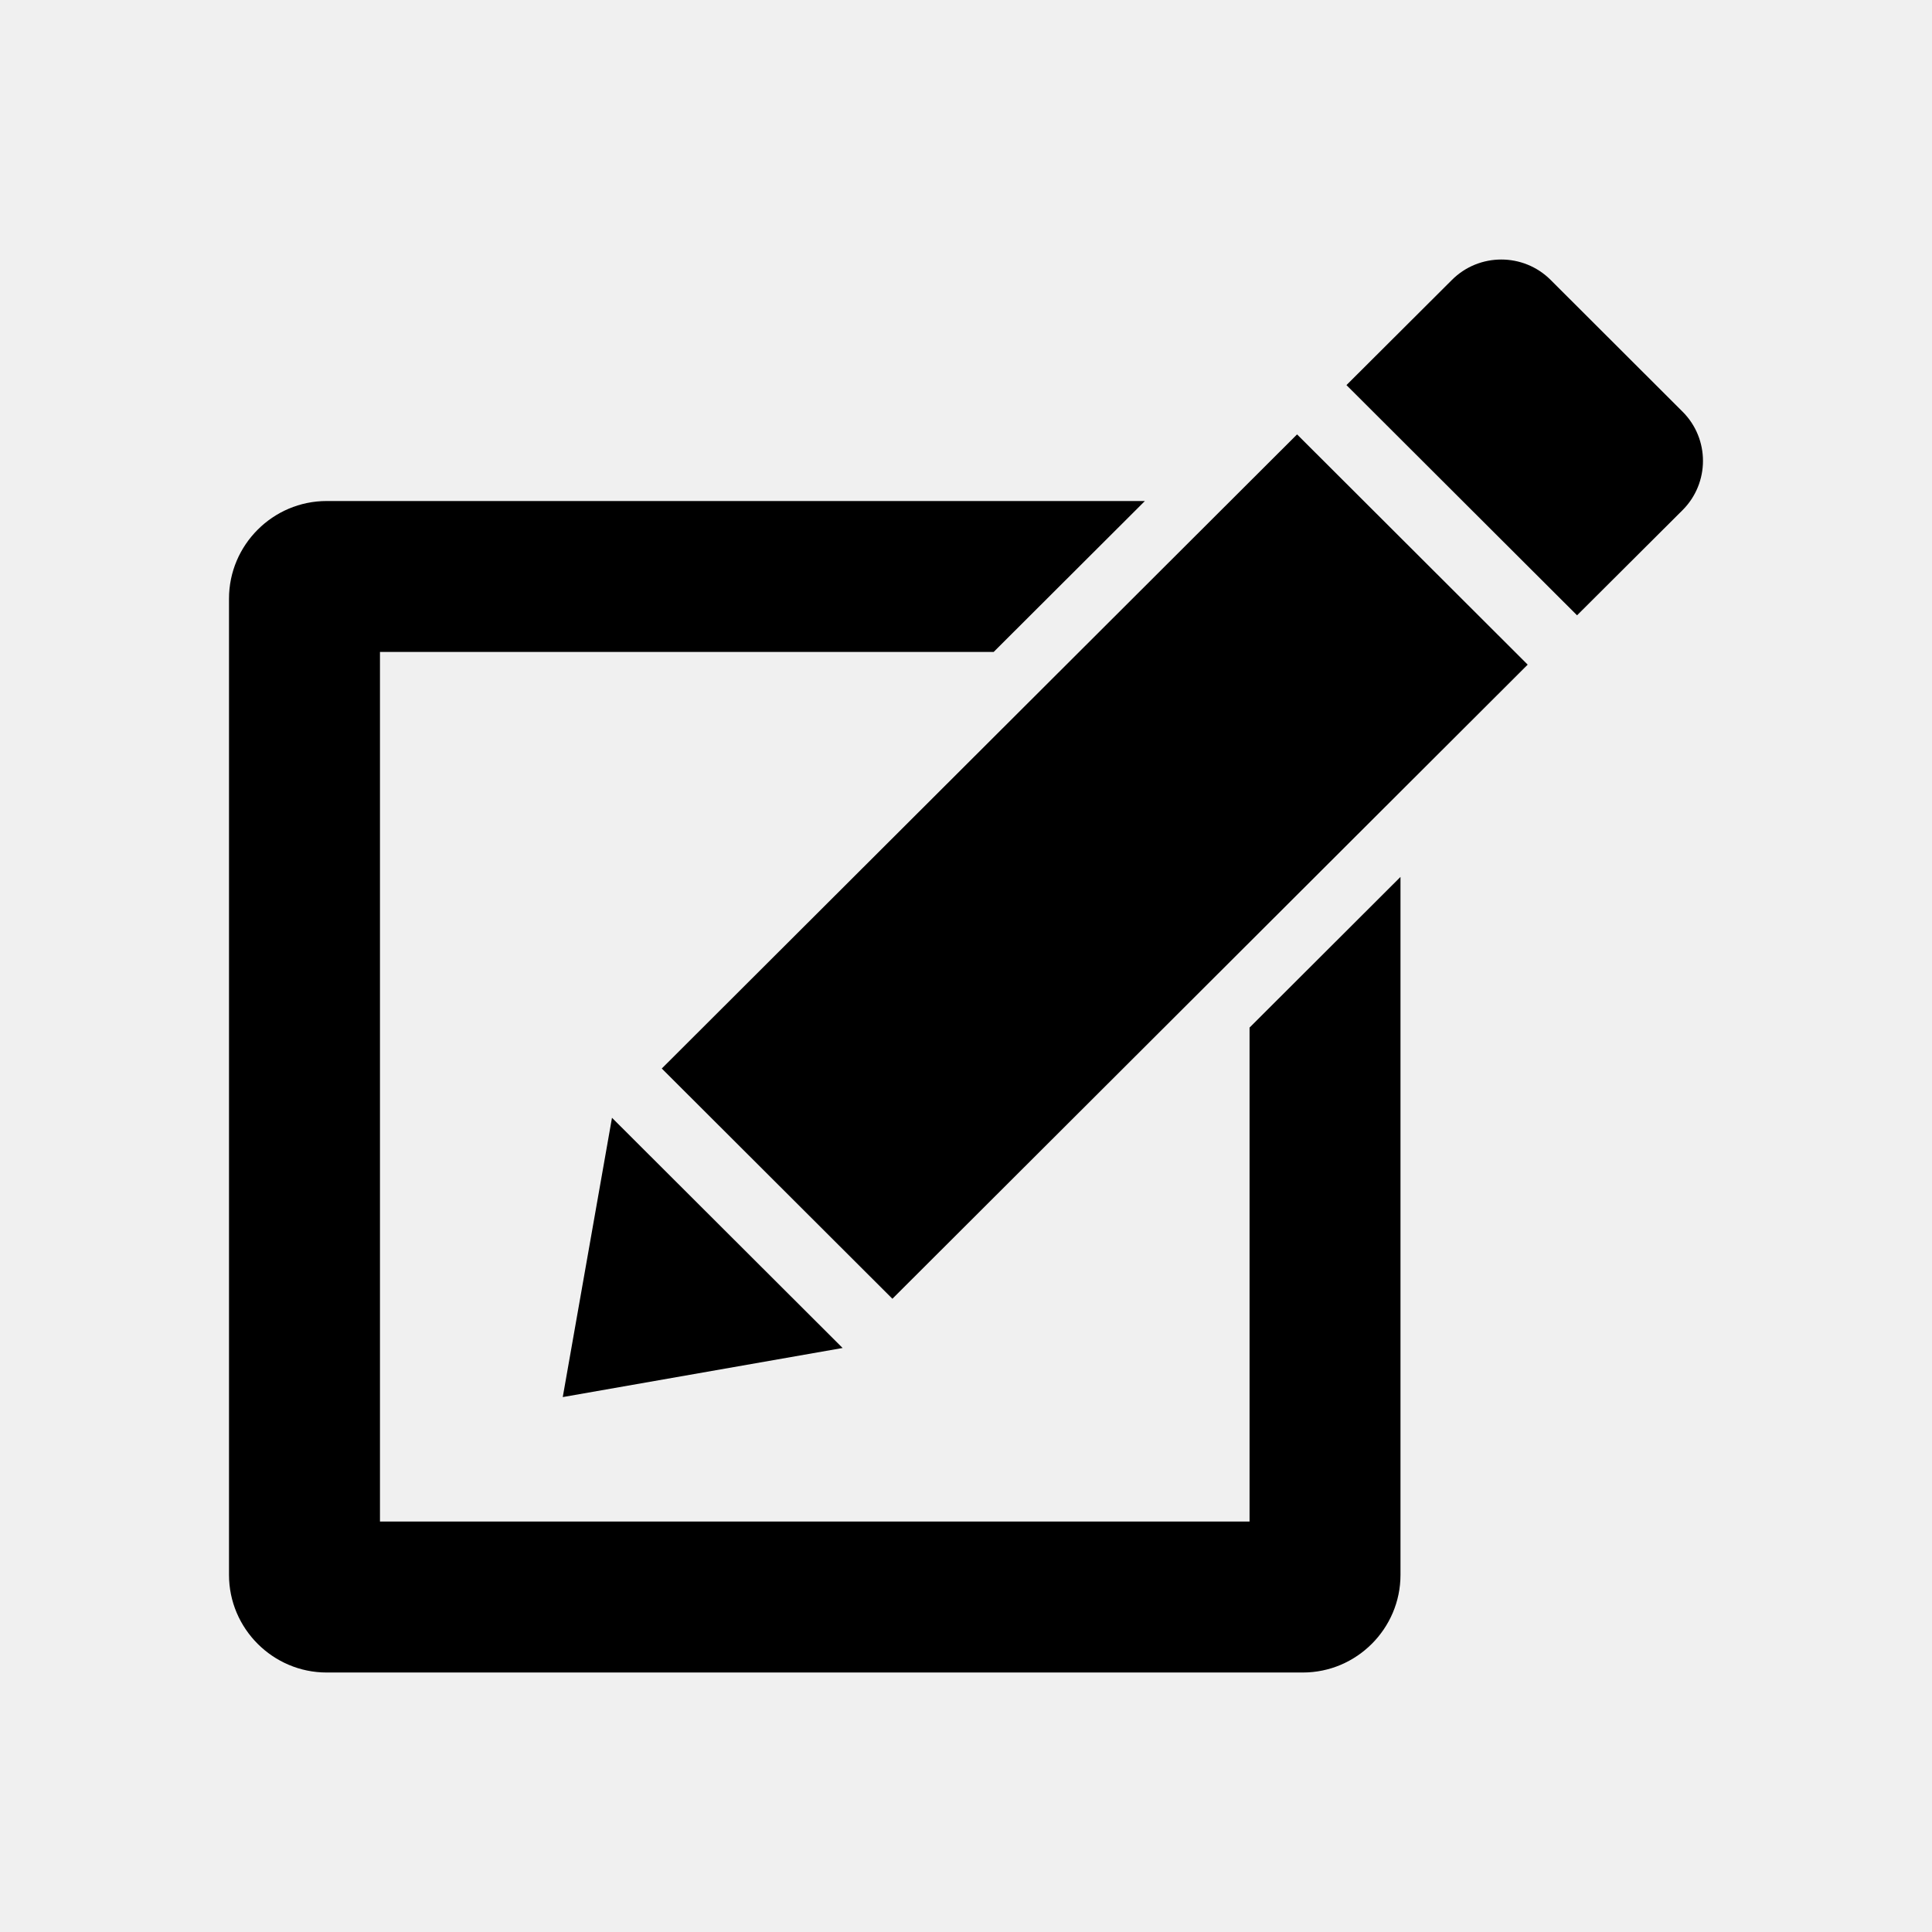
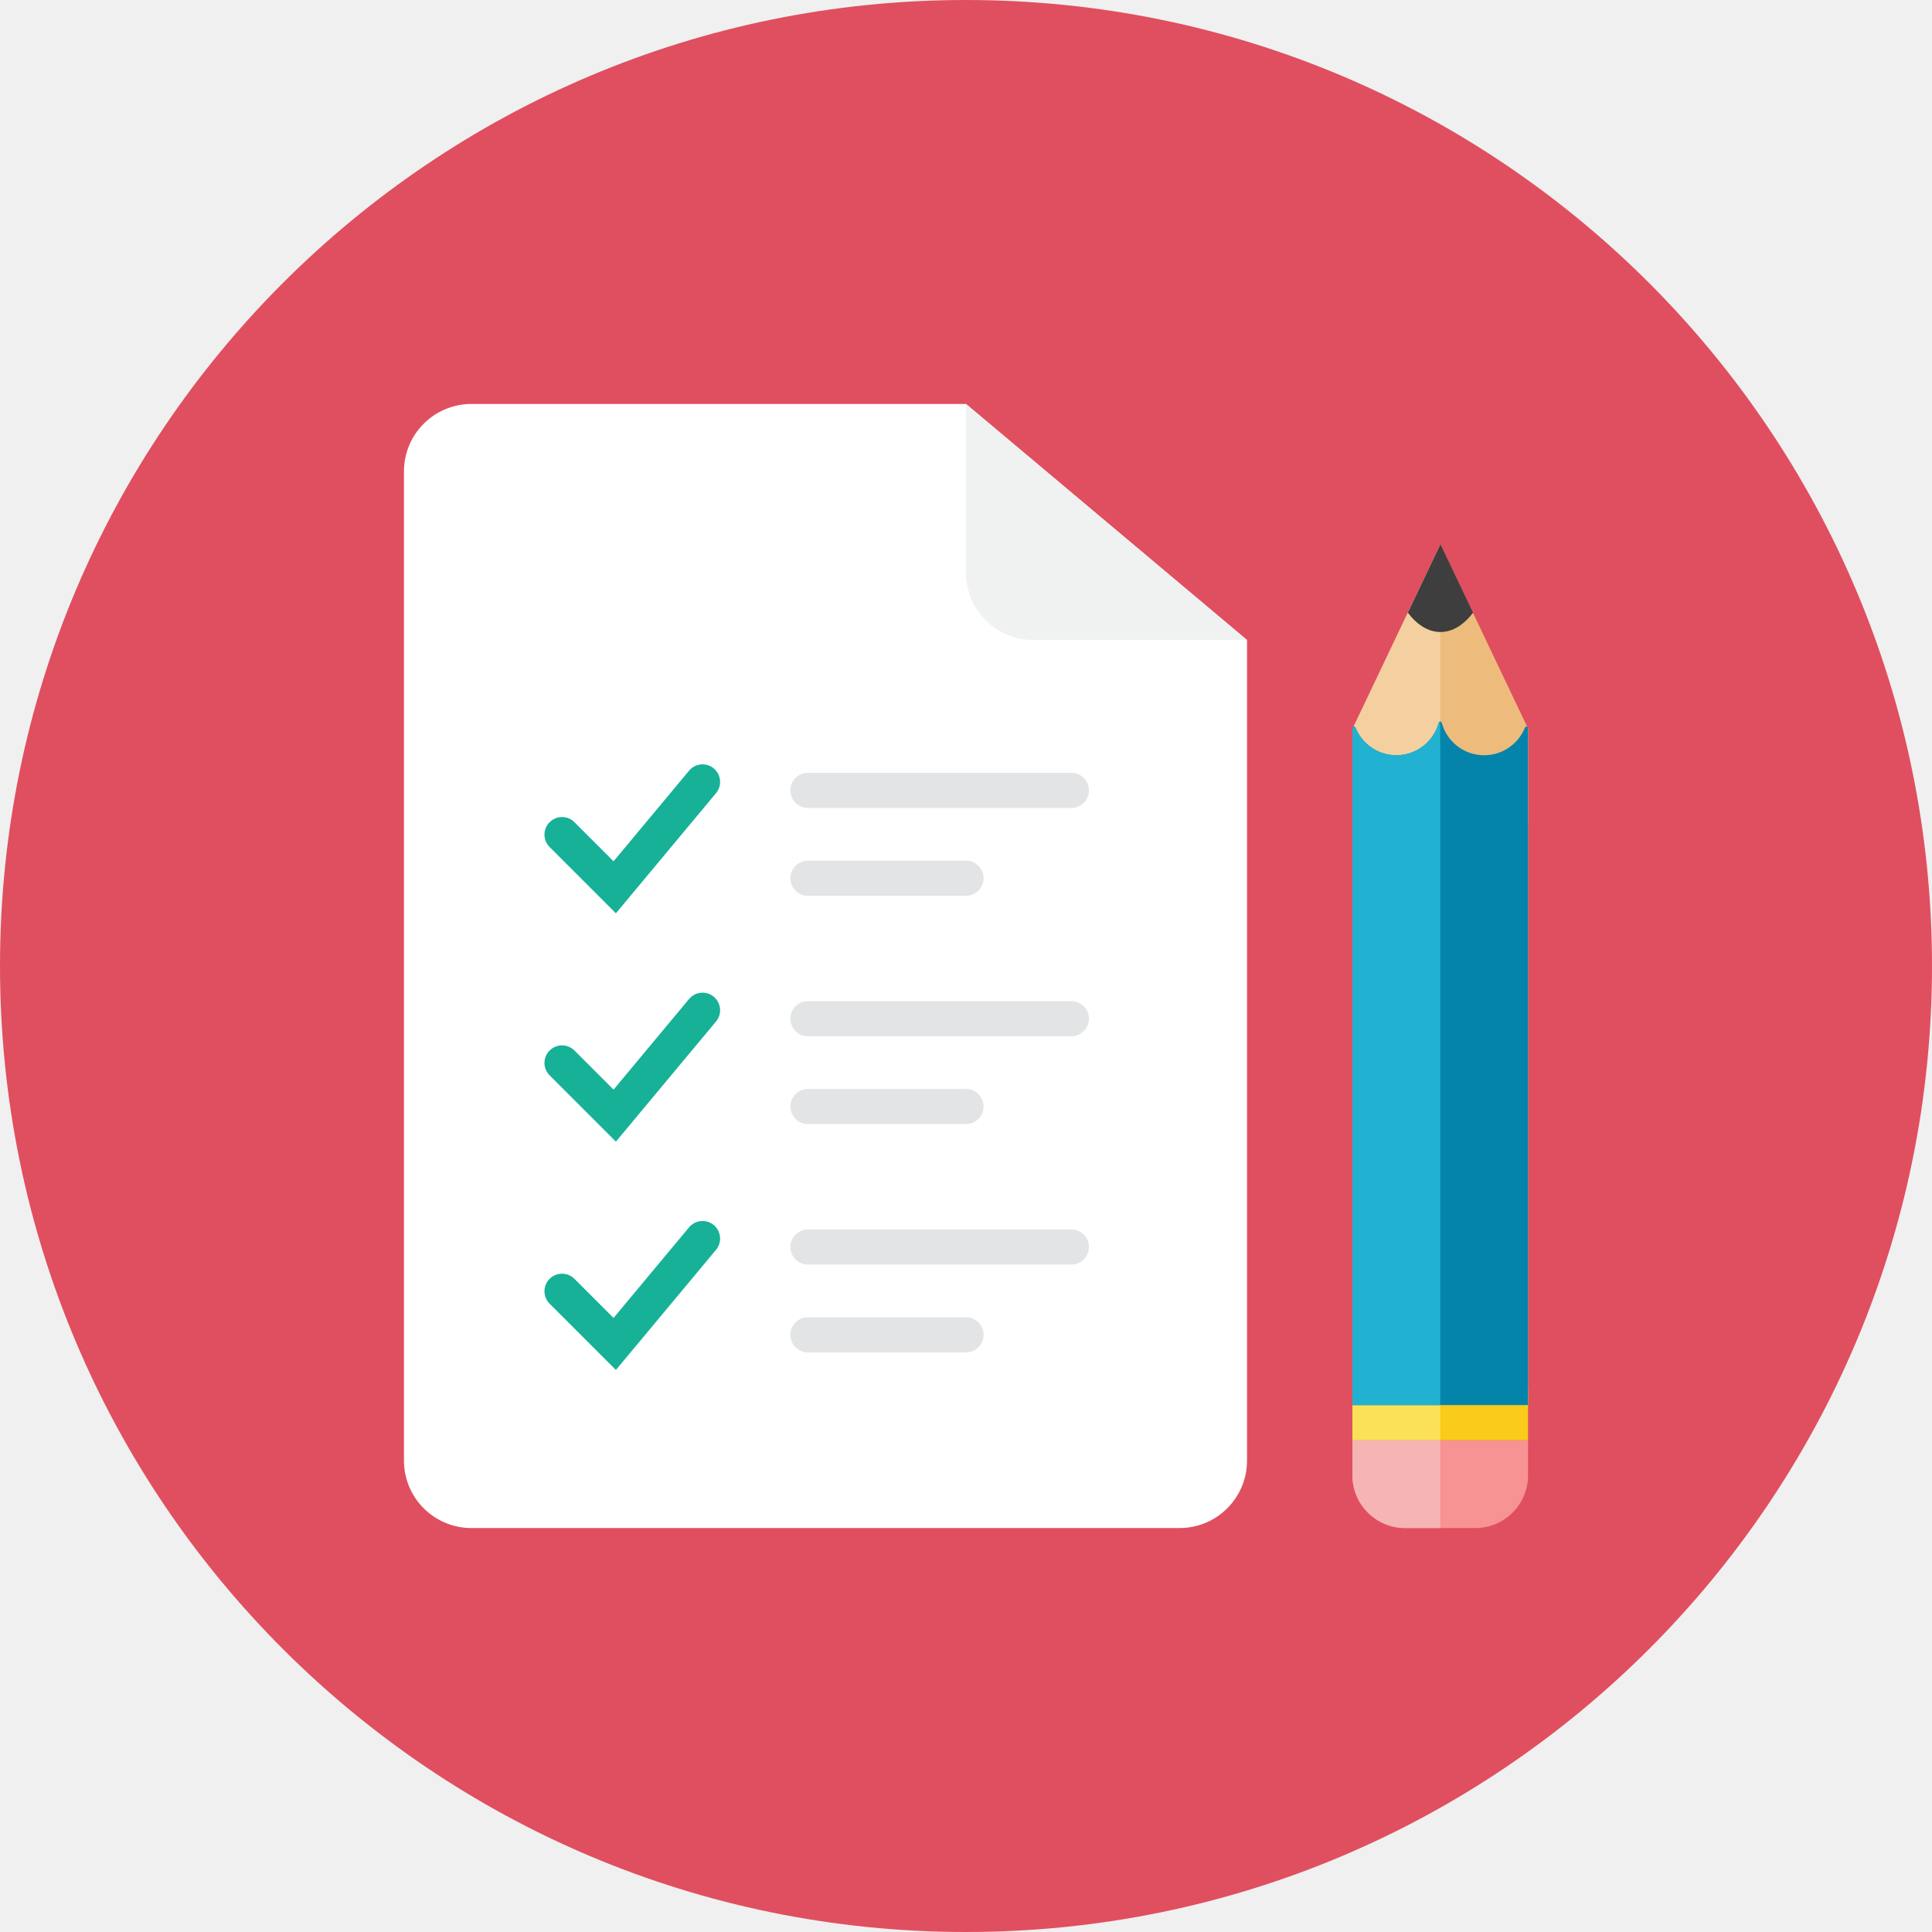
- <svg xmlns="http://www.w3.org/2000/svg" enable-background="new 0 0 64 64" height="64px" id="Layer_1" version="1.1" viewBox="0 0 64 64" width="64px" xml:space="preserve">
-   <g>
-     <path d="M55.736,13.636l-4.368-4.362c-0.451-0.451-1.044-0.677-1.636-0.677c-0.592,0-1.184,0.225-1.635,0.676l-3.494,3.484   l7.639,7.626l3.494-3.483C56.639,15.998,56.639,14.535,55.736,13.636z" />
-     <polygon points="21.922,35.396 29.562,43.023 50.607,22.017 42.967,14.39  " />
-     <polygon points="20.273,37.028 18.642,46.28 27.913,44.654  " />
-     <path d="M41.393,50.403H12.587V21.597h20.329l5.01-5H10.82c-1.779,0-3.234,1.455-3.234,3.234v32.339   c0,1.779,1.455,3.234,3.234,3.234h32.339c1.779,0,3.234-1.455,3.234-3.234V29.049l-5,4.991V50.403z" />
+ <svg xmlns="http://www.w3.org/2000/svg" height="110px" style="enable-background:new 0 0 110 110;" version="1.0" viewBox="0 0 110 110" width="110px" xml:space="preserve">
+   <g id="Artboard" />
+   <g id="Multicolor">
+     <circle cx="55" cy="55" r="55" style="fill:#E04F5F;" />
+     <g>
+       <path d="M23,26.84c0-2.121,1.719-3.84,3.84-3.84H55l16,13.44v46.72c0,2.121-1.719,3.84-3.84,3.84H26.84    C24.719,87,23,85.281,23,83.16V26.84z" style="fill:#FFFFFF;" />
+       <path d="M55,23v9.6c0,2.121,1.719,3.84,3.84,3.84H71L55,23z" style="fill:#F0F1F1;" />
+       <polygon points="77,41.5 82,31 87,41.5 87,80 77,80   " style="fill:#F4D0A1;" />
+       <polygon points="87,47 87,41.5 82,31 82,47   " style="fill:#EDBC7C;" />
+       <path d="M87,84c0,1.657-1.343,3-3,3h-4c-1.657,0-3-1.343-3-3v-2h10V84z" style="fill:#F79392;" />
+       <path d="M62,45c0,0.55-0.45,1-1,1H46c-0.55,0-1-0.45-1-1l0,0c0-0.55,0.45-1,1-1h15C61.55,44,62,44.45,62,45    L62,45z" style="fill:#E2E4E5;" />
+       <path d="M56,50c0,0.55-0.45,1-1,1h-9c-0.55,0-1-0.45-1-1l0,0c0-0.55,0.45-1,1-1h9C55.55,49,56,49.45,56,50    L56,50z" style="fill:#E2E4E5;" />
+       <path d="M62,58c0,0.55-0.45,1-1,1H46c-0.55,0-1-0.45-1-1l0,0c0-0.55,0.45-1,1-1h15C61.55,57,62,57.45,62,58    L62,58z" style="fill:#E2E4E5;" />
+       <path d="M56,63c0,0.55-0.45,1-1,1h-9c-0.55,0-1-0.45-1-1l0,0c0-0.55,0.45-1,1-1h9C55.55,62,56,62.45,56,63    L56,63z" style="fill:#E2E4E5;" />
+       <path d="M62,71c0,0.55-0.45,1-1,1H46c-0.55,0-1-0.45-1-1l0,0c0-0.55,0.45-1,1-1h15C61.55,70,62,70.45,62,71    L62,71z" style="fill:#E2E4E5;" />
+       <path d="M56,76c0,0.55-0.45,1-1,1h-9c-0.55,0-1-0.45-1-1l0,0c0-0.55,0.45-1,1-1h9C55.55,75,56,75.45,56,76    L56,76z" style="fill:#E2E4E5;" />
+       <g>
+         <path d="M35.067,52l-3.774-3.774c-0.391-0.39-0.391-1.024,0-1.414c0.391-0.391,1.024-0.391,1.414,0     l2.226,2.226l4.299-5.159c0.354-0.425,0.984-0.482,1.408-0.128c0.424,0.354,0.482,0.984,0.128,1.408L35.067,52z" style="fill:#17B198;" />
+       </g>
+       <g>
+         <path d="M35.067,65l-3.774-3.774c-0.391-0.39-0.391-1.024,0-1.414c0.391-0.391,1.024-0.391,1.414,0     l2.226,2.226l4.299-5.159c0.354-0.425,0.984-0.482,1.408-0.128c0.424,0.354,0.482,0.984,0.128,1.408L35.067,65z" style="fill:#17B198;" />
+       </g>
+       <g>
+         <path d="M35.067,78l-3.774-3.774c-0.391-0.39-0.391-1.024,0-1.414c0.391-0.391,1.024-0.391,1.414,0     l2.226,2.226l4.299-5.159c0.354-0.425,0.984-0.482,1.408-0.128c0.424,0.354,0.482,0.984,0.128,1.408L35.067,78z" style="fill:#17B198;" />
+       </g>
+       <rect height="3" style="fill:#FACB1B;" width="10" x="77" y="79" />
+       <rect height="2" style="fill:#FBE158;" width="5" x="77" y="80" />
+       <path d="M82.013,30.984l-1.857,3.899c0.512,0.678,1.152,1.101,1.857,1.101s1.345-0.422,1.857-1.101    L82.013,30.984z" style="fill:#3E3E3F;" />
+       <path d="M84.5,43c-1.154,0-2.126-0.782-2.413-1.845c-0.026-0.097-0.147-0.097-0.173,0    C81.626,42.218,80.654,43,79.5,43c-1.052,0-1.953-0.65-2.322-1.571C77.139,41.332,77,41.359,77,41.464V80h10V41.464    c0-0.105-0.139-0.131-0.178-0.034C86.453,42.35,85.552,43,84.5,43z" style="fill:#0484AB;" />
+       <path d="M77,80V41.493c0-0.111,0.147-0.139,0.19-0.036C77.565,42.363,78.458,43,79.5,43    c1.159,0,2.134-0.789,2.417-1.859C81.931,41.089,82,41.096,82,41.15V80H77z" style="fill:#21B2D1;" />
+       <path d="M77,82v2c0,1.657,1.343,3,3,3h2v-5H77z" style="fill:#F7B4B4;" />
+     </g>
  </g>
</svg>
